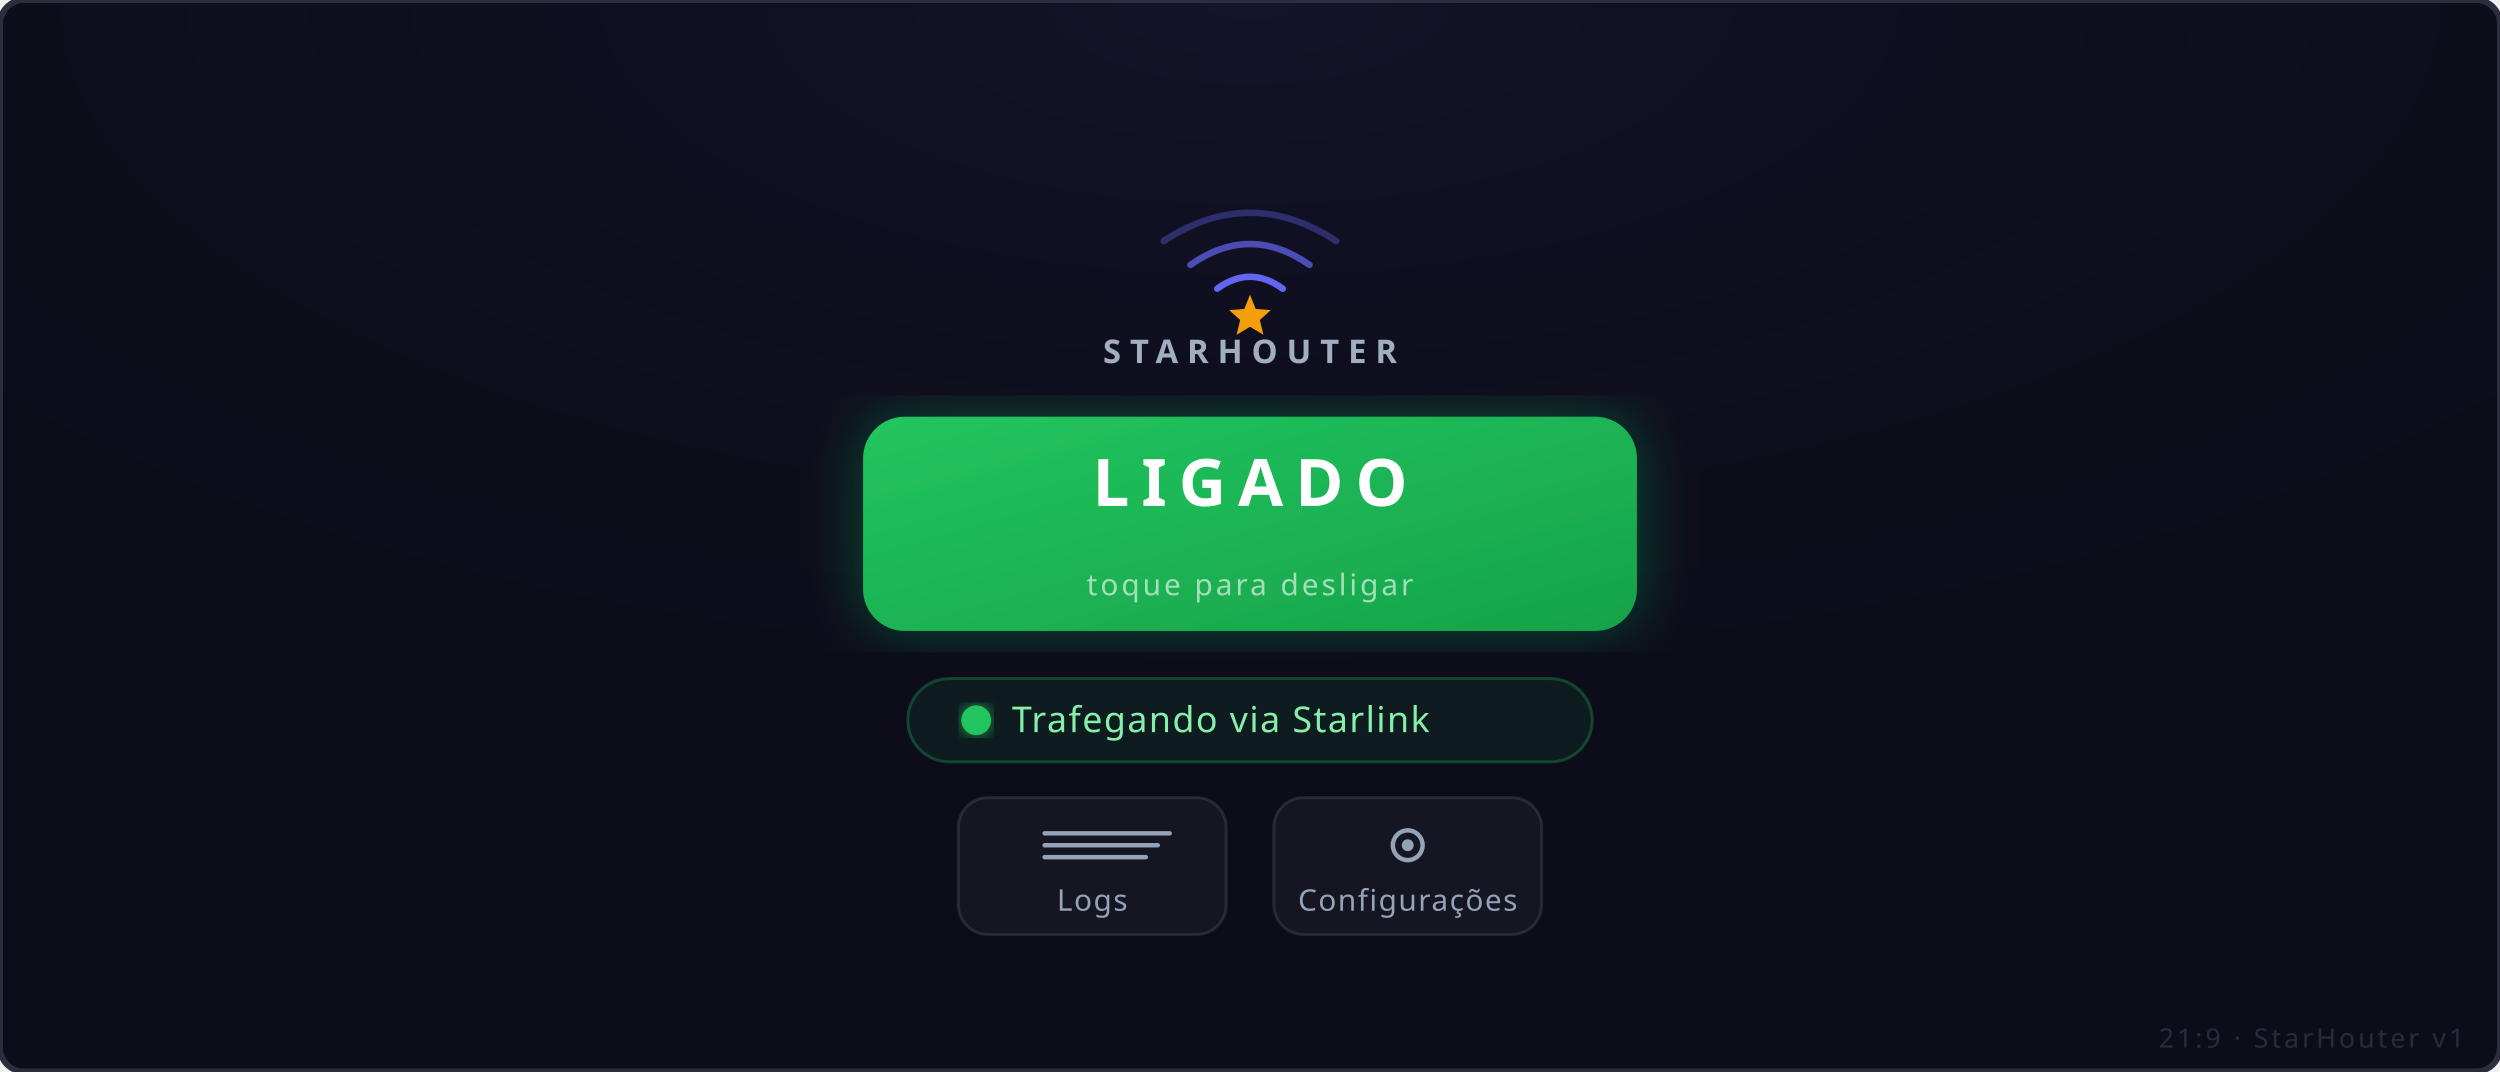
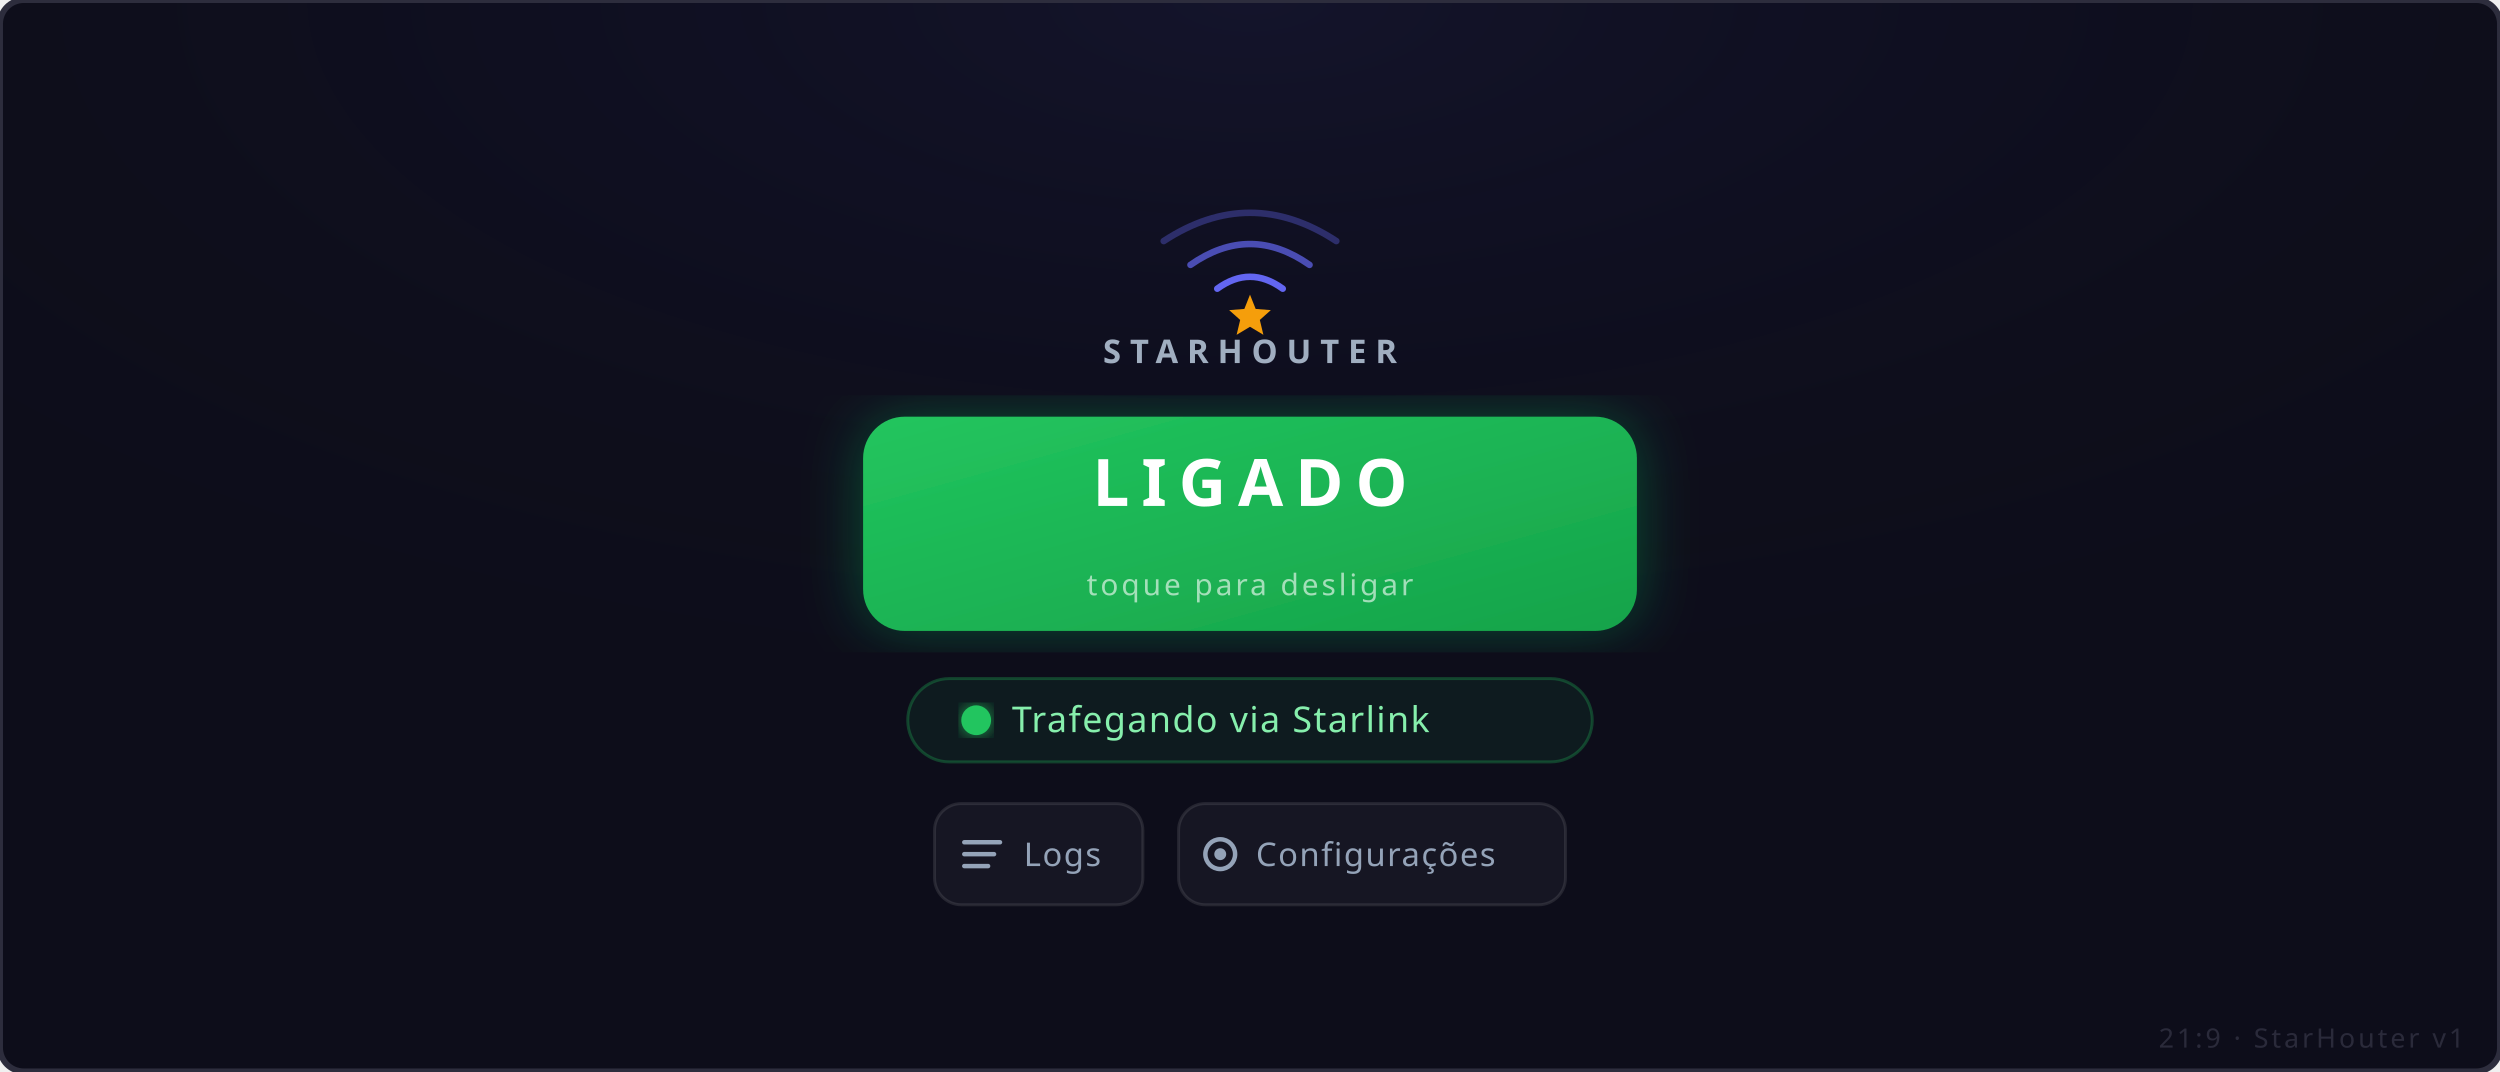
<svg xmlns="http://www.w3.org/2000/svg" viewBox="0 0 840 360" width="840" height="360">
  <defs>
    <linearGradient id="btnGrad" x1="0%" y1="0%" x2="100%" y2="100%">
      <stop offset="0%" style="stop-color:#22c55e" />
      <stop offset="100%" style="stop-color:#16a34a" />
    </linearGradient>
    <radialGradient id="bgGlow" cx="50%" cy="0%" r="70%">
      <stop offset="0%" style="stop-color:#6366f1;stop-opacity:0.08" />
      <stop offset="100%" style="stop-color:#0d0d1a;stop-opacity:0" />
    </radialGradient>
    <filter id="btnShadow">
      <feDropShadow dx="0" dy="0" stdDeviation="10" flood-color="#22c55e" flood-opacity="0.35" />
    </filter>
    <filter id="dotGlow">
      <feDropShadow dx="0" dy="0" stdDeviation="3" flood-color="#22c55e" flood-opacity="0.9" />
    </filter>
  </defs>
  <rect width="840" height="360" rx="8" fill="#0d0d1a" />
  <rect width="840" height="360" rx="8" fill="url(#bgGlow)" />
  <rect width="840" height="360" rx="8" fill="none" stroke="#2d2d3d" stroke-width="2" />
  <path d="M420,99 L421.9,103.8 L427,104.2 L423.3,107.5 L424.5,112.5 L420,109.8 L415.5,112.5 L416.7,107.5 L413,104.2 L418.1,103.8 Z" fill="#F59E0B" />
  <path d="M409 97 Q420 89 431 97" stroke="#6366f1" stroke-width="2.2" stroke-linecap="round" fill="none" />
  <path d="M400 89 Q420 75 440 89" stroke="#6366f1" stroke-width="2.2" stroke-linecap="round" fill="none" opacity="0.7" />
  <path d="M391 81 Q420 62 449 81" stroke="#6366f1" stroke-width="2.2" stroke-linecap="round" fill="none" opacity="0.35" />
  <text x="420" y="122" text-anchor="middle" font-family="system-ui,sans-serif" font-size="11" font-weight="600" fill="#a0aec0" letter-spacing="3">STARHOUTER</text>
  <rect x="290" y="140" width="260" height="72" rx="14" fill="url(#btnGrad)" filter="url(#btnShadow)" />
  <text x="420" y="170" text-anchor="middle" font-family="system-ui,sans-serif" font-size="22" font-weight="800" fill="#ffffff" letter-spacing="4">LIGADO</text>
  <text x="420" y="200" text-anchor="middle" font-family="system-ui,sans-serif" font-size="10" fill="rgba(255,255,255,0.6)" letter-spacing="1">toque para desligar</text>
  <rect x="305" y="228" width="230" height="28" rx="14" fill="rgba(34,197,94,0.08)" stroke="rgba(34,197,94,0.28)" stroke-width="1" />
  <circle cx="328" cy="242" r="5" fill="#22c55e" filter="url(#dotGlow)" />
  <text x="340" y="246" font-family="system-ui,sans-serif" font-size="12" font-weight="500" fill="#86efac" letter-spacing="0.5">Trafegando via Starlink</text>
-   <rect x="322" y="268" width="90" height="46" rx="10" fill="rgba(255,255,255,0.04)" stroke="rgba(255,255,255,0.1)" stroke-width="1" />
-   <line x1="351" y1="280" x2="393" y2="280" stroke="#94a3b8" stroke-width="1.5" stroke-linecap="round" />
-   <line x1="351" y1="284" x2="389" y2="284" stroke="#94a3b8" stroke-width="1.5" stroke-linecap="round" />
-   <line x1="351" y1="288" x2="385" y2="288" stroke="#94a3b8" stroke-width="1.5" stroke-linecap="round" />
-   <text x="367" y="306" text-anchor="middle" font-family="system-ui,sans-serif" font-size="10" fill="#94a3b8" letter-spacing="0.5">Logs</text>
-   <rect x="428" y="268" width="90" height="46" rx="10" fill="rgba(255,255,255,0.04)" stroke="rgba(255,255,255,0.1)" stroke-width="1" />
-   <circle cx="473" cy="284" r="5" fill="none" stroke="#94a3b8" stroke-width="1.5" />
-   <circle cx="473" cy="284" r="2" fill="#94a3b8" />
-   <text x="473" y="306" text-anchor="middle" font-family="system-ui,sans-serif" font-size="10" fill="#94a3b8" letter-spacing="0.5">Configurações</text>
+   <rect x="314" y="270" width="70" height="34" rx="9" fill="rgba(255,255,255,0.04)" stroke="rgba(255,255,255,0.1)" stroke-width="1" />
+   <line x1="324" y1="283" x2="336" y2="283" stroke="#94a3b8" stroke-width="1.5" stroke-linecap="round" />
+   <line x1="324" y1="287" x2="334" y2="287" stroke="#94a3b8" stroke-width="1.5" stroke-linecap="round" />
+   <line x1="324" y1="291" x2="332" y2="291" stroke="#94a3b8" stroke-width="1.5" stroke-linecap="round" />
+   <text x="344" y="291" font-family="system-ui,sans-serif" font-size="11" fill="#94a3b8" letter-spacing="0.5">Logs</text>
+   <rect x="396" y="270" width="130" height="34" rx="9" fill="rgba(255,255,255,0.04)" stroke="rgba(255,255,255,0.1)" stroke-width="1" />
+   <circle cx="410" cy="287" r="5" fill="none" stroke="#94a3b8" stroke-width="1.5" />
+   <circle cx="410" cy="287" r="2" fill="#94a3b8" />
+   <text x="422" y="291" font-family="system-ui,sans-serif" font-size="11" fill="#94a3b8" letter-spacing="0.5">Configurações</text>
  <text x="828" y="352" text-anchor="end" font-family="system-ui,sans-serif" font-size="9" fill="#2a2a3a" letter-spacing="1">21:9 · StarHouter v1</text>
</svg>
